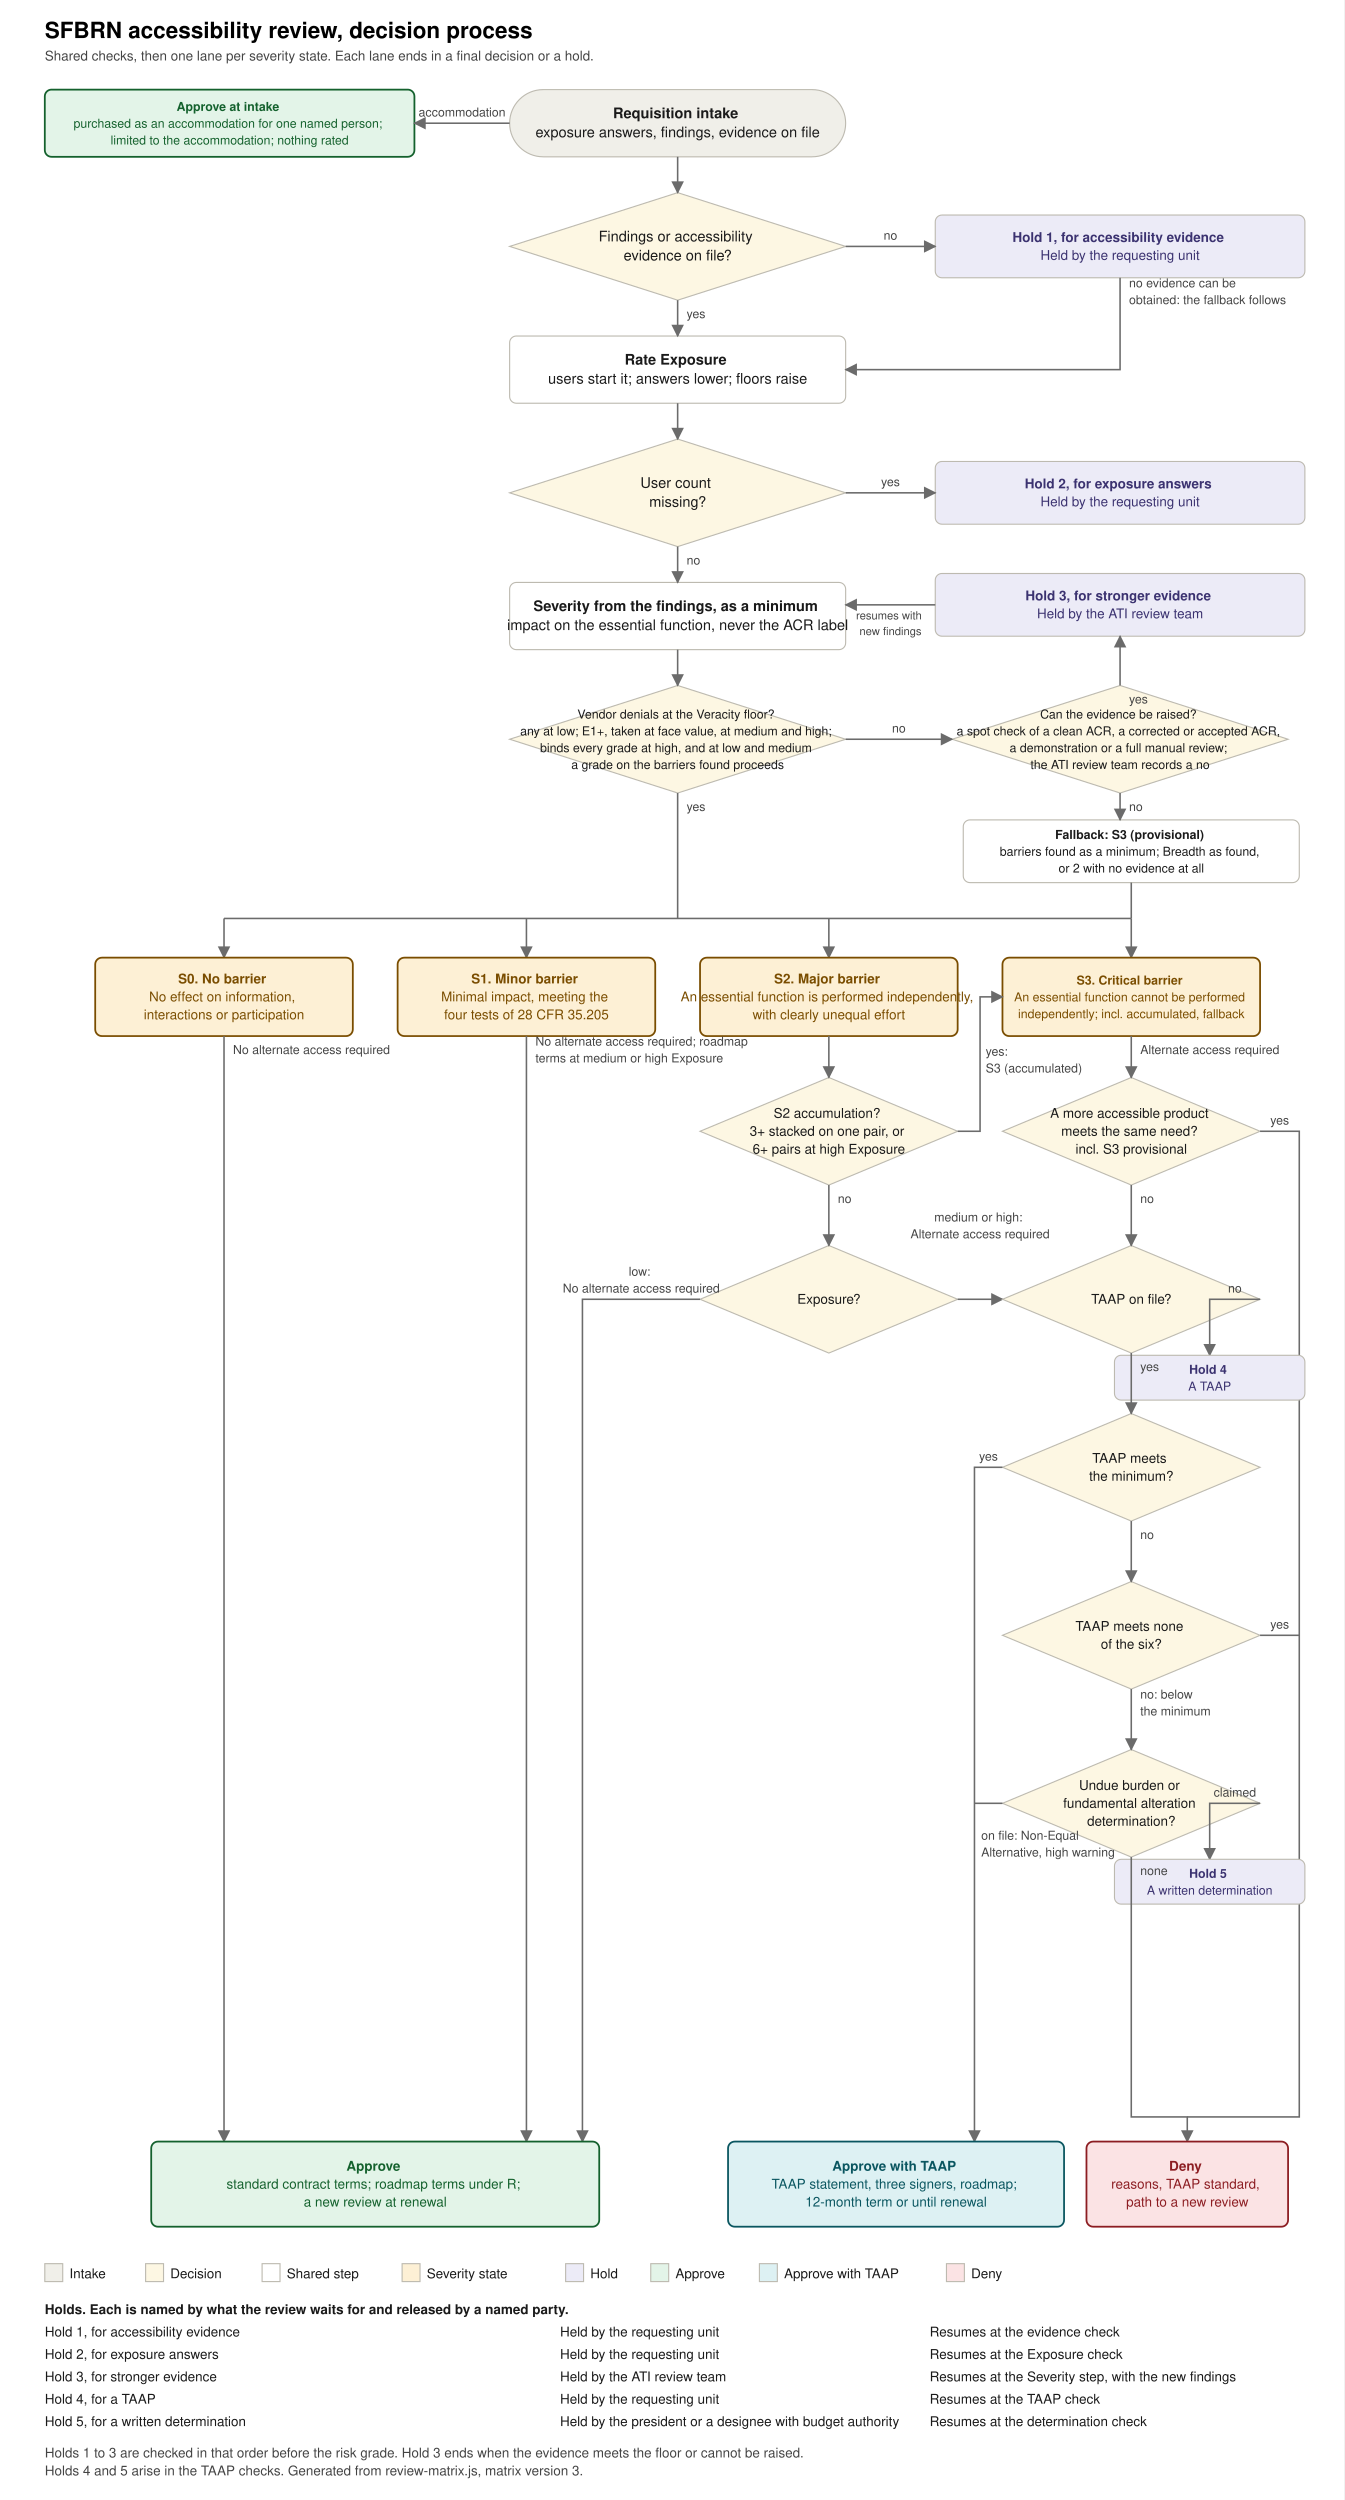
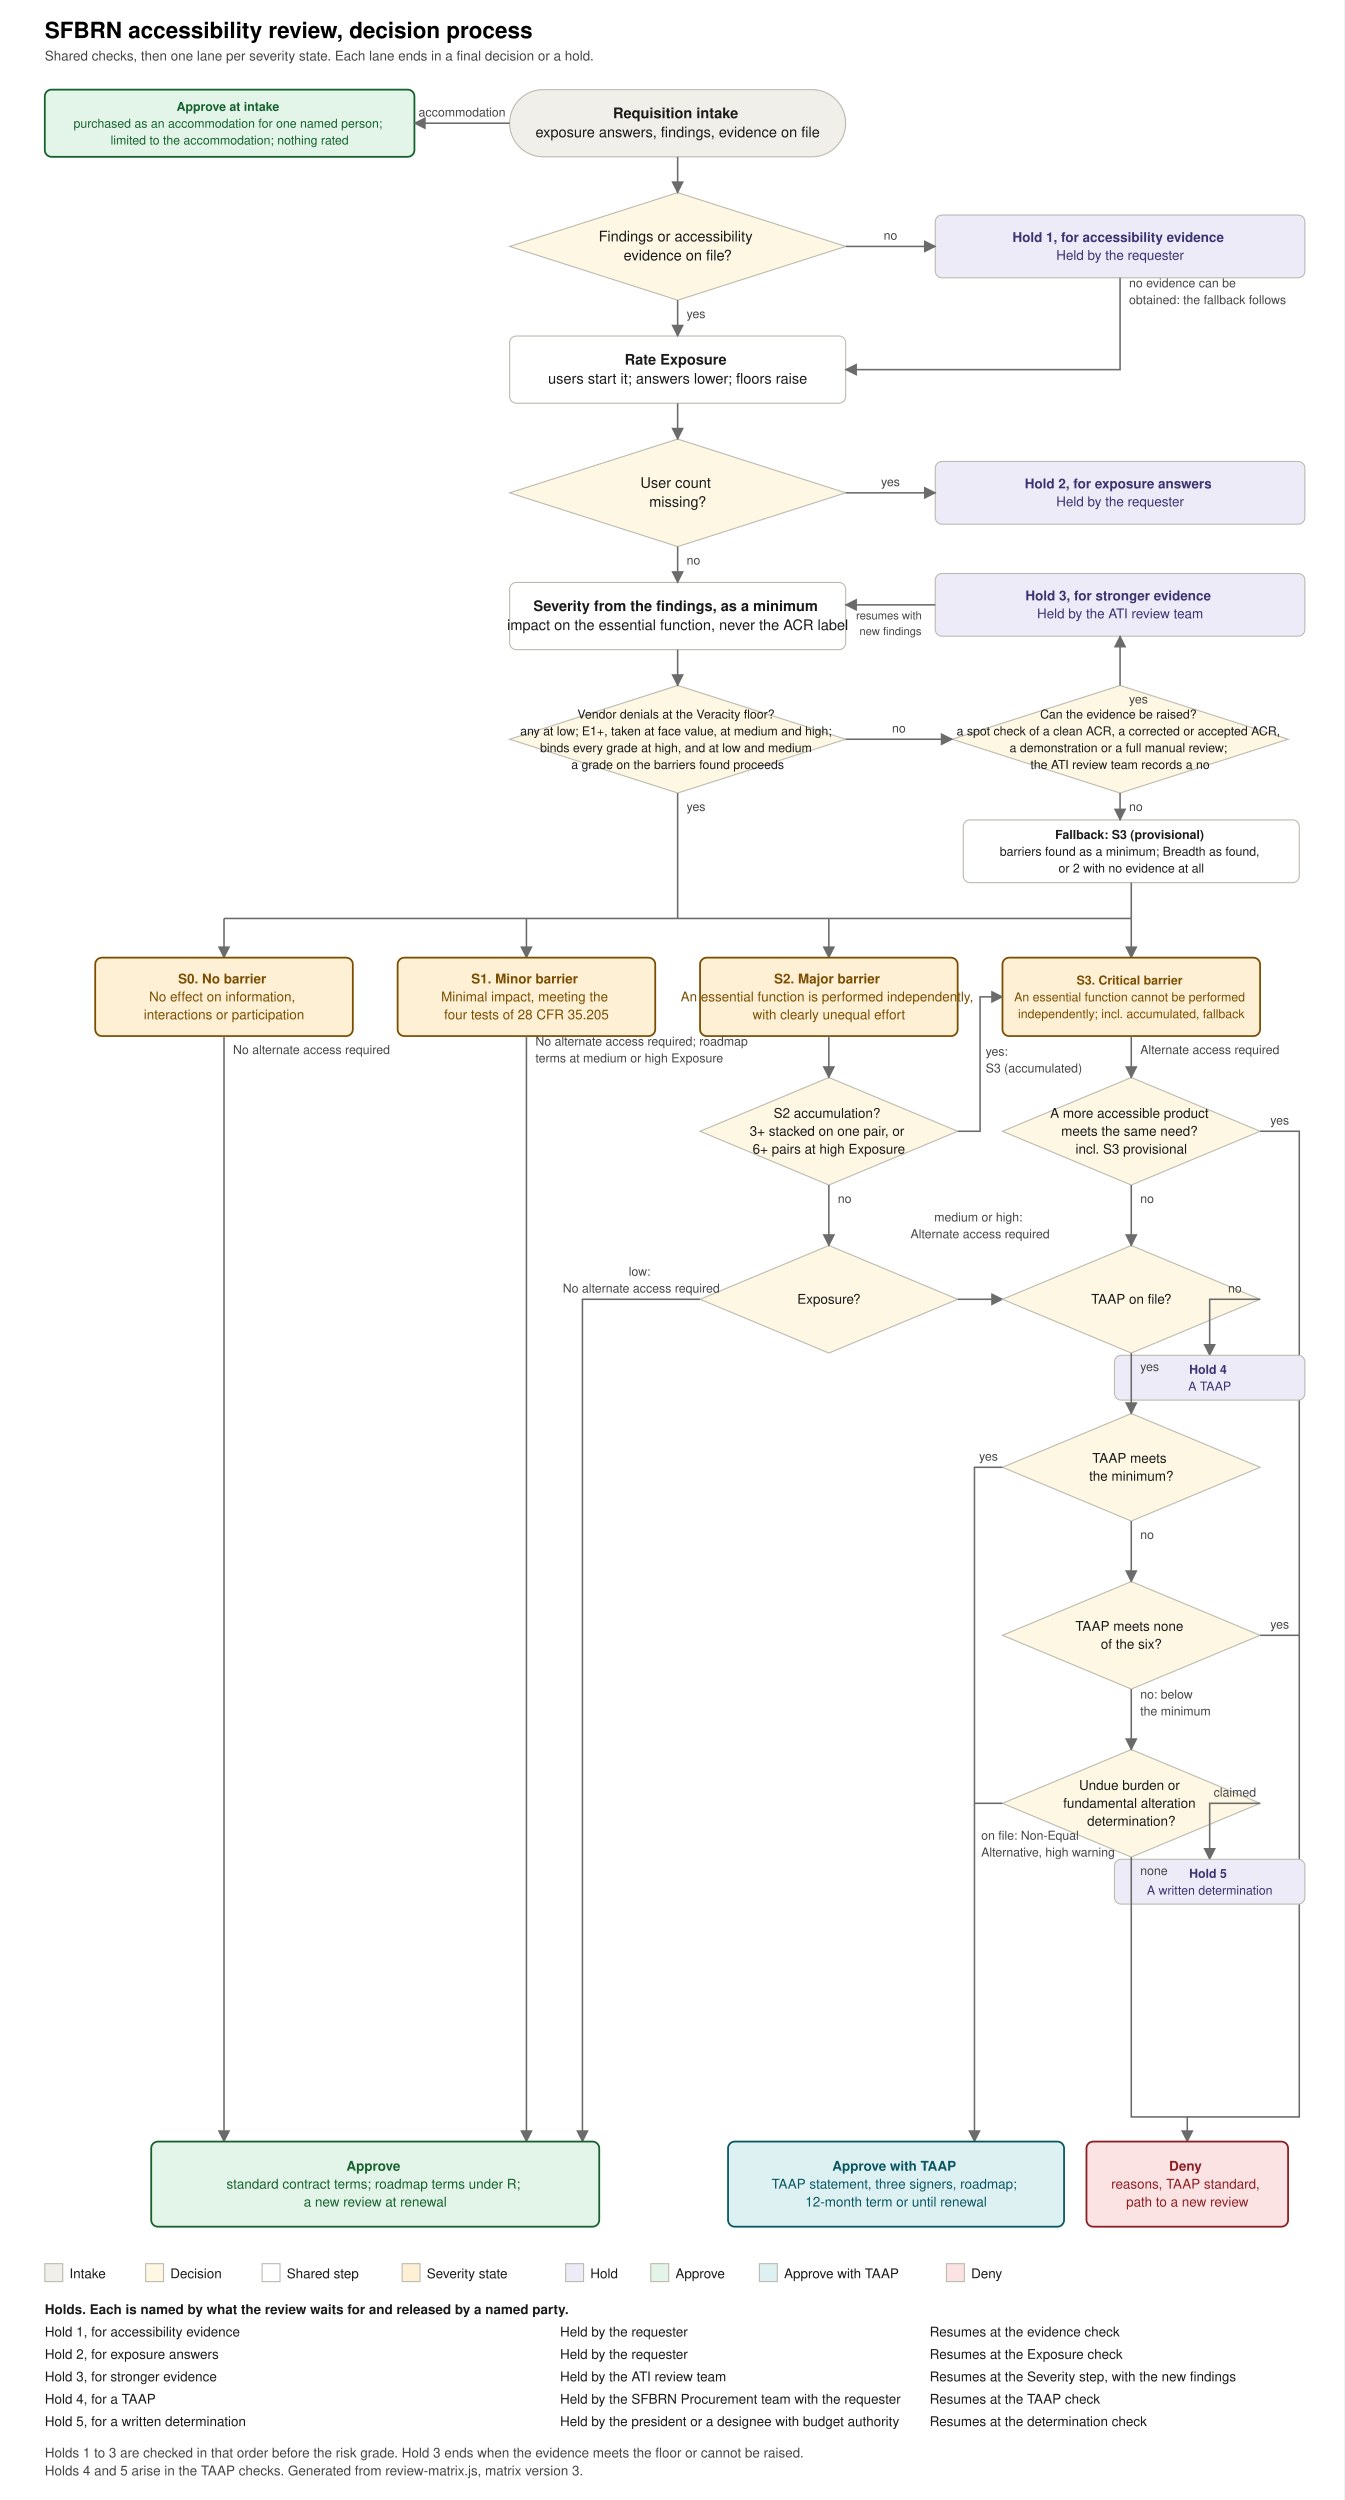
<svg xmlns="http://www.w3.org/2000/svg" viewBox="0 0 1200 2232" width="1200" height="2232" role="img" aria-labelledby="t d" font-family="Segoe UI, system-ui, -apple-system, Helvetica, Arial, sans-serif">
  <defs>
    <marker id="head" viewBox="0 0 10 10" refX="9" refY="5" markerWidth="8" markerHeight="8" orient="auto-start-reverse">
      <path d="M0,0 L10,5 L0,10 z" fill="#6b6b6b" />
    </marker>
  </defs>
  <rect width="1200" height="2232" fill="#ffffff" />
  <text x="40" y="34" font-size="20" font-weight="700">SFBRN accessibility review, decision process</text>
  <text x="40" y="54" font-size="12" fill="#444444">Shared checks, then one lane per severity state. Each lane ends in a final decision or a hold.</text>
  <rect x="455" y="80" width="300" height="60" rx="30" fill="#f0efe9" stroke="#bdbab0" stroke-width="1" />
  <text x="605" y="105.5" text-anchor="middle" font-size="13" fill="#1a1a1a">
    <tspan x="605" dy="0" font-weight="600">Requisition intake</tspan>
    <tspan x="605" dy="17" font-weight="400">exposure answers, findings, evidence on file</tspan>
  </text>
  <rect x="40" y="80" width="330" height="60" rx="6" fill="#e3f4e8" stroke="#14612d" stroke-width="1.6" />
  <text x="205" y="99" text-anchor="middle" font-size="11" fill="#14612d">
    <tspan x="205" dy="0" font-weight="600">Approve at intake</tspan>
    <tspan x="205" dy="15" font-weight="400">purchased as an accommodation for one named person;</tspan>
    <tspan x="205" dy="15" font-weight="400">limited to the accommodation; nothing rated</tspan>
  </text>
  <path d="M455,110 L370,110" fill="none" stroke="#6b6b6b" stroke-width="1.4" marker-end="url(#head)" />
  <text x="412.5" y="104" text-anchor="middle" font-size="11" fill="#444444">
    <tspan x="412.5" dy="0" font-weight="400">accommodation</tspan>
  </text>
  <polygon points="605,172 755,220 605,268 455,220" fill="#fdf7e3" stroke="#bdbab0" />
  <text x="605" y="215.5" text-anchor="middle" font-size="13" fill="#1a1a1a">
    <tspan x="605" dy="0" font-weight="400">Findings or accessibility</tspan>
    <tspan x="605" dy="17" font-weight="400">evidence on file?</tspan>
  </text>
  <rect x="455" y="300" width="300" height="60" rx="6" fill="#ffffff" stroke="#bdbab0" stroke-width="1" />
  <text x="605" y="325.5" text-anchor="middle" font-size="13" fill="#1a1a1a">
    <tspan x="605" dy="0" font-weight="600">Rate Exposure</tspan>
    <tspan x="605" dy="17" font-weight="400">users start it; answers lower; floors raise</tspan>
  </text>
  <polygon points="605,392 755,440 605,488 455,440" fill="#fdf7e3" stroke="#bdbab0" />
  <text x="605" y="435.5" text-anchor="middle" font-size="13" fill="#1a1a1a">
    <tspan x="605" dy="0" font-weight="400">User count</tspan>
    <tspan x="605" dy="17" font-weight="400">missing?</tspan>
  </text>
  <rect x="455" y="520" width="300" height="60" rx="6" fill="#ffffff" stroke="#bdbab0" stroke-width="1" />
  <text x="605" y="545.5" text-anchor="middle" font-size="13" fill="#1a1a1a">
    <tspan x="605" dy="0" font-weight="600">Severity from the findings, as a minimum</tspan>
    <tspan x="605" dy="17" font-weight="400">impact on the essential function, never the ACR label</tspan>
  </text>
  <polygon points="605,612 755,660 605,708 455,660" fill="#fdf7e3" stroke="#bdbab0" />
  <text x="605" y="641.5" text-anchor="middle" font-size="11" fill="#1a1a1a">
    <tspan x="605" dy="0" font-weight="400">Vendor denials at the Veracity floor?</tspan>
    <tspan x="605" dy="15" font-weight="400">any at low; E1+, taken at face value, at medium and high;</tspan>
    <tspan x="605" dy="15" font-weight="400">binds every grade at high, and at low and medium</tspan>
    <tspan x="605" dy="15" font-weight="400">a grade on the barriers found proceeds</tspan>
  </text>
  <rect x="835" y="192" width="330" height="56" rx="6" fill="#ecebf7" stroke="#bdbab0" stroke-width="1" />
  <text x="1000" y="216" text-anchor="middle" font-size="12" fill="#3b3270">
    <tspan x="1000" dy="0" font-weight="600">Hold 1, for accessibility evidence</tspan>
-     <tspan x="1000" dy="16" font-weight="400">Held by the requesting unit</tspan>
+     <tspan x="1000" dy="16" font-weight="400">Held by the requester</tspan>
  </text>
  <rect x="835" y="412" width="330" height="56" rx="6" fill="#ecebf7" stroke="#bdbab0" stroke-width="1" />
  <text x="1000" y="436" text-anchor="middle" font-size="12" fill="#3b3270">
    <tspan x="1000" dy="0" font-weight="600">Hold 2, for exposure answers</tspan>
-     <tspan x="1000" dy="16" font-weight="400">Held by the requesting unit</tspan>
+     <tspan x="1000" dy="16" font-weight="400">Held by the requester</tspan>
  </text>
  <path d="M1000,248 L1000,330 L755,330" fill="none" stroke="#6b6b6b" stroke-width="1.4" marker-end="url(#head)" />
  <text x="1008" y="256.5" text-anchor="start" font-size="11" fill="#444444">
    <tspan x="1008" dy="0" font-weight="400">no evidence can be</tspan>
    <tspan x="1008" dy="15" font-weight="400">obtained: the fallback follows</tspan>
  </text>
  <path d="M605,140 L605,172" fill="none" stroke="#6b6b6b" stroke-width="1.4" marker-end="url(#head)" />
  <path d="M755,220 L835,220" fill="none" stroke="#6b6b6b" stroke-width="1.4" marker-end="url(#head)" />
  <text x="795" y="214" text-anchor="middle" font-size="11" fill="#444444">
    <tspan x="795" dy="0" font-weight="400">no</tspan>
  </text>
  <path d="M605,268 L605,300" fill="none" stroke="#6b6b6b" stroke-width="1.4" marker-end="url(#head)" />
  <text x="613" y="284" text-anchor="start" font-size="11" fill="#444444">
    <tspan x="613" dy="0" font-weight="400">yes</tspan>
  </text>
  <path d="M605,360 L605,392" fill="none" stroke="#6b6b6b" stroke-width="1.4" marker-end="url(#head)" />
  <path d="M755,440 L835,440" fill="none" stroke="#6b6b6b" stroke-width="1.4" marker-end="url(#head)" />
  <text x="795" y="434" text-anchor="middle" font-size="11" fill="#444444">
    <tspan x="795" dy="0" font-weight="400">yes</tspan>
  </text>
  <path d="M605,488 L605,520" fill="none" stroke="#6b6b6b" stroke-width="1.4" marker-end="url(#head)" />
  <text x="613" y="504" text-anchor="start" font-size="11" fill="#444444">
    <tspan x="613" dy="0" font-weight="400">no</tspan>
  </text>
  <path d="M605,580 L605,612" fill="none" stroke="#6b6b6b" stroke-width="1.4" marker-end="url(#head)" />
  <polygon points="1000,612 1150,660 1000,708 850,660" fill="#fdf7e3" stroke="#bdbab0" />
  <text x="1000" y="641.5" text-anchor="middle" font-size="11" fill="#1a1a1a">
    <tspan x="1000" dy="0" font-weight="400">Can the evidence be raised?</tspan>
    <tspan x="1000" dy="15" font-weight="400">a spot check of a clean ACR, a corrected or accepted ACR,</tspan>
    <tspan x="1000" dy="15" font-weight="400">a demonstration or a full manual review;</tspan>
    <tspan x="1000" dy="15" font-weight="400">the ATI review team records a no</tspan>
  </text>
  <path d="M755,660 L850,660" fill="none" stroke="#6b6b6b" stroke-width="1.4" marker-end="url(#head)" />
  <text x="802.5" y="654" text-anchor="middle" font-size="11" fill="#444444">
    <tspan x="802.5" dy="0" font-weight="400">no</tspan>
  </text>
  <rect x="835" y="512" width="330" height="56" rx="6" fill="#ecebf7" stroke="#bdbab0" stroke-width="1" />
  <text x="1000" y="536" text-anchor="middle" font-size="12" fill="#3b3270">
    <tspan x="1000" dy="0" font-weight="600">Hold 3, for stronger evidence</tspan>
    <tspan x="1000" dy="16" font-weight="400">Held by the ATI review team</tspan>
  </text>
  <path d="M1000,612 L1000,568" fill="none" stroke="#6b6b6b" stroke-width="1.4" marker-end="url(#head)" />
  <text x="1008" y="628" text-anchor="start" font-size="11" fill="#444444">
    <tspan x="1008" dy="0" font-weight="400">yes</tspan>
  </text>
  <path d="M835,540 L755,540" fill="none" stroke="#6b6b6b" stroke-width="1.4" marker-end="url(#head)" />
  <text x="795" y="553" text-anchor="middle" font-size="10" fill="#444444">
    <tspan x="795" dy="0" font-weight="400">resumes with</tspan>
    <tspan x="795" dy="14" font-weight="400">new findings</tspan>
  </text>
  <rect x="860" y="732" width="300" height="56" rx="6" fill="#ffffff" stroke="#bdbab0" stroke-width="1" />
  <text x="1010" y="749" text-anchor="middle" font-size="11" fill="#1a1a1a">
    <tspan x="1010" dy="0" font-weight="600">Fallback: S3 (provisional)</tspan>
    <tspan x="1010" dy="15" font-weight="400">barriers found as a minimum; Breadth as found,</tspan>
    <tspan x="1010" dy="15" font-weight="400">or 2 with no evidence at all</tspan>
  </text>
  <path d="M1000,708 L1000,732" fill="none" stroke="#6b6b6b" stroke-width="1.4" marker-end="url(#head)" />
  <text x="1008" y="724" text-anchor="start" font-size="11" fill="#444444">
    <tspan x="1008" dy="0" font-weight="400">no</tspan>
  </text>
  <path d="M1010,788 L1010,820" fill="none" stroke="#6b6b6b" stroke-width="1.4" />
  <path d="M605,708 L605,820" fill="none" stroke="#6b6b6b" stroke-width="1.4" />
  <text x="613" y="724" text-anchor="start" font-size="11" fill="#444444">
    <tspan x="613" dy="0" font-weight="400">yes</tspan>
  </text>
  <path d="M200,820 L1010,820" fill="none" stroke="#6b6b6b" stroke-width="1.4" />
  <path d="M200,820 L200,855" fill="none" stroke="#6b6b6b" stroke-width="1.4" marker-end="url(#head)" />
  <path d="M470,820 L470,855" fill="none" stroke="#6b6b6b" stroke-width="1.4" marker-end="url(#head)" />
  <path d="M740,820 L740,855" fill="none" stroke="#6b6b6b" stroke-width="1.4" marker-end="url(#head)" />
  <path d="M1010,820 L1010,855" fill="none" stroke="#6b6b6b" stroke-width="1.4" marker-end="url(#head)" />
  <rect x="85" y="855" width="230" height="70" rx="6" fill="#fdf0d5" stroke="#7a4d00" stroke-width="1.6" />
  <text x="200" y="878" text-anchor="middle" font-size="12" fill="#7a4d00">
    <tspan x="200" dy="0" font-weight="600">S0. No barrier</tspan>
    <tspan x="200" dy="16" font-weight="400">No effect on information,</tspan>
    <tspan x="200" dy="16" font-weight="400">interactions or participation</tspan>
  </text>
  <rect x="355" y="855" width="230" height="70" rx="6" fill="#fdf0d5" stroke="#7a4d00" stroke-width="1.6" />
  <text x="470" y="878" text-anchor="middle" font-size="12" fill="#7a4d00">
    <tspan x="470" dy="0" font-weight="600">S1. Minor barrier</tspan>
    <tspan x="470" dy="16" font-weight="400">Minimal impact, meeting the</tspan>
    <tspan x="470" dy="16" font-weight="400">four tests of 28 CFR 35.205</tspan>
  </text>
  <rect x="625" y="855" width="230" height="70" rx="6" fill="#fdf0d5" stroke="#7a4d00" stroke-width="1.6" />
  <text x="740" y="878" text-anchor="middle" font-size="12" fill="#7a4d00">
    <tspan x="740" dy="0" font-weight="600">S2. Major barrier</tspan>
    <tspan x="740" dy="16" font-weight="400">An essential function is performed independently,</tspan>
    <tspan x="740" dy="16" font-weight="400">with clearly unequal effort</tspan>
  </text>
  <rect x="895" y="855" width="230" height="70" rx="6" fill="#fdf0d5" stroke="#7a4d00" stroke-width="1.6" />
  <text x="1010" y="879" text-anchor="middle" font-size="11" fill="#7a4d00">
    <tspan x="1010" dy="0" font-weight="600">S3. Critical barrier</tspan>
    <tspan x="1010" dy="15" font-weight="400">An essential function cannot be performed</tspan>
    <tspan x="1010" dy="15" font-weight="400">independently; incl. accumulated, fallback</tspan>
  </text>
  <path d="M200,925 L200,1912" fill="none" stroke="#6b6b6b" stroke-width="1.4" marker-end="url(#head)" />
  <text x="208" y="941" text-anchor="start" font-size="11" fill="#444444">
    <tspan x="208" dy="0" font-weight="400">No alternate access required</tspan>
  </text>
  <path d="M470,925 L470,1912" fill="none" stroke="#6b6b6b" stroke-width="1.4" marker-end="url(#head)" />
  <text x="478" y="933.5" text-anchor="start" font-size="11" fill="#444444">
    <tspan x="478" dy="0" font-weight="400">No alternate access required; roadmap</tspan>
    <tspan x="478" dy="15" font-weight="400">terms at medium or high Exposure</tspan>
  </text>
  <polygon points="740,962 855,1010 740,1058 625,1010" fill="#fdf7e3" stroke="#bdbab0" />
  <text x="740" y="998" text-anchor="middle" font-size="12" fill="#1a1a1a">
    <tspan x="740" dy="0" font-weight="400">S2 accumulation?</tspan>
    <tspan x="740" dy="16" font-weight="400">3+ stacked on one pair, or</tspan>
    <tspan x="740" dy="16" font-weight="400">6+ pairs at high Exposure</tspan>
  </text>
  <path d="M740,925 L740,962" fill="none" stroke="#6b6b6b" stroke-width="1.4" marker-end="url(#head)" />
  <path d="M855,1010 L875,1010 L875,890 L895,890" fill="none" stroke="#6b6b6b" stroke-width="1.4" marker-end="url(#head)" />
  <text x="880" y="942.5" text-anchor="start" font-size="11" fill="#444444">
    <tspan x="880" dy="0" font-weight="400">yes:</tspan>
    <tspan x="880" dy="15" font-weight="400">S3 (accumulated)</tspan>
  </text>
  <polygon points="740,1112 855,1160 740,1208 625,1160" fill="#fdf7e3" stroke="#bdbab0" />
  <text x="740" y="1164" text-anchor="middle" font-size="12" fill="#1a1a1a">
    <tspan x="740" dy="0" font-weight="400">Exposure?</tspan>
  </text>
  <path d="M740,1058 L740,1112" fill="none" stroke="#6b6b6b" stroke-width="1.4" marker-end="url(#head)" />
  <text x="748" y="1074" text-anchor="start" font-size="11" fill="#444444">
    <tspan x="748" dy="0" font-weight="400">no</tspan>
  </text>
  <path d="M625,1160 L520,1160 L520,1912" fill="none" stroke="#6b6b6b" stroke-width="1.4" marker-end="url(#head)" />
  <text x="572.5" y="1139" text-anchor="middle" font-size="11" fill="#444444">
    <tspan x="572.5" dy="0" font-weight="400">low:</tspan>
    <tspan x="572.5" dy="15" font-weight="400">No alternate access required</tspan>
  </text>
  <path d="M855,1160 L895,1160" fill="none" stroke="#6b6b6b" stroke-width="1.4" marker-end="url(#head)" />
  <text x="875" y="1090.5" text-anchor="middle" font-size="11" fill="#444444">
    <tspan x="875" dy="0" font-weight="400">medium or high:</tspan>
    <tspan x="875" dy="15" font-weight="400">Alternate access required</tspan>
  </text>
  <polygon points="1010,962 1125,1010 1010,1058 895,1010" fill="#fdf7e3" stroke="#bdbab0" />
  <text x="1010" y="998" text-anchor="middle" font-size="12" fill="#1a1a1a">
    <tspan x="1010" dy="0" font-weight="400">A more accessible product</tspan>
    <tspan x="1010" dy="16" font-weight="400">meets the same need?</tspan>
    <tspan x="1010" dy="16" font-weight="400">incl. S3 provisional</tspan>
  </text>
  <path d="M1010,925 L1010,962" fill="none" stroke="#6b6b6b" stroke-width="1.4" marker-end="url(#head)" />
  <text x="1018" y="941" text-anchor="start" font-size="11" fill="#444444">
    <tspan x="1018" dy="0" font-weight="400">Alternate access required</tspan>
  </text>
  <path d="M1125,1010 L1160,1010 L1160,1890 L1060,1890" fill="none" stroke="#6b6b6b" stroke-width="1.4" />
  <text x="1142.5" y="1004" text-anchor="middle" font-size="11" fill="#444444">
    <tspan x="1142.5" dy="0" font-weight="400">yes</tspan>
  </text>
  <polygon points="1010,1112 1125,1160 1010,1208 895,1160" fill="#fdf7e3" stroke="#bdbab0" />
  <text x="1010" y="1164" text-anchor="middle" font-size="12" fill="#1a1a1a">
    <tspan x="1010" dy="0" font-weight="400">TAAP on file?</tspan>
  </text>
  <path d="M1010,1058 L1010,1112" fill="none" stroke="#6b6b6b" stroke-width="1.4" marker-end="url(#head)" />
  <text x="1018" y="1074" text-anchor="start" font-size="11" fill="#444444">
    <tspan x="1018" dy="0" font-weight="400">no</tspan>
  </text>
  <path d="M1125,1160 L1080,1160 L1080,1210" fill="none" stroke="#6b6b6b" stroke-width="1.4" marker-end="url(#head)" />
  <text x="1102.5" y="1154" text-anchor="middle" font-size="11" fill="#444444">
    <tspan x="1102.5" dy="0" font-weight="400">no</tspan>
  </text>
  <rect x="995" y="1210" width="170" height="40" rx="6" fill="#ecebf7" stroke="#bdbab0" stroke-width="1" />
  <text x="1080" y="1226.5" text-anchor="middle" font-size="11" fill="#3b3270">
    <tspan x="1080" dy="0" font-weight="600">Hold 4</tspan>
    <tspan x="1080" dy="15" font-weight="400">A TAAP</tspan>
  </text>
  <polygon points="1010,1262 1125,1310 1010,1358 895,1310" fill="#fdf7e3" stroke="#bdbab0" />
  <text x="1010" y="1306" text-anchor="middle" font-size="12" fill="#1a1a1a">
    <tspan x="1010" dy="0" font-weight="400">TAAP meets</tspan>
    <tspan x="1010" dy="16" font-weight="400">the minimum?</tspan>
  </text>
  <path d="M1010,1208 L1010,1262" fill="none" stroke="#6b6b6b" stroke-width="1.4" marker-end="url(#head)" />
  <text x="1018" y="1224" text-anchor="start" font-size="11" fill="#444444">
    <tspan x="1018" dy="0" font-weight="400">yes</tspan>
  </text>
  <path d="M895,1310 L870,1310 L870,1912" fill="none" stroke="#6b6b6b" stroke-width="1.4" marker-end="url(#head)" />
  <text x="882.5" y="1304" text-anchor="middle" font-size="11" fill="#444444">
    <tspan x="882.5" dy="0" font-weight="400">yes</tspan>
  </text>
  <polygon points="1010,1412 1125,1460 1010,1508 895,1460" fill="#fdf7e3" stroke="#bdbab0" />
  <text x="1010" y="1456" text-anchor="middle" font-size="12" fill="#1a1a1a">
    <tspan x="1010" dy="0" font-weight="400">TAAP meets none</tspan>
    <tspan x="1010" dy="16" font-weight="400">of the six?</tspan>
  </text>
  <path d="M1010,1358 L1010,1412" fill="none" stroke="#6b6b6b" stroke-width="1.4" marker-end="url(#head)" />
  <text x="1018" y="1374" text-anchor="start" font-size="11" fill="#444444">
    <tspan x="1018" dy="0" font-weight="400">no</tspan>
  </text>
  <path d="M1125,1460 L1160,1460" fill="none" stroke="#6b6b6b" stroke-width="1.4" />
  <text x="1142.5" y="1454" text-anchor="middle" font-size="11" fill="#444444">
    <tspan x="1142.5" dy="0" font-weight="400">yes</tspan>
  </text>
  <polygon points="1010,1562 1125,1610 1010,1658 895,1610" fill="#fdf7e3" stroke="#bdbab0" />
  <text x="1010" y="1598" text-anchor="middle" font-size="12" fill="#1a1a1a">
    <tspan x="1010" dy="0" font-weight="400">Undue burden or</tspan>
    <tspan x="1010" dy="16" font-weight="400">fundamental alteration</tspan>
    <tspan x="1010" dy="16" font-weight="400">determination?</tspan>
  </text>
  <path d="M1010,1508 L1010,1562" fill="none" stroke="#6b6b6b" stroke-width="1.4" marker-end="url(#head)" />
  <text x="1018" y="1516.5" text-anchor="start" font-size="11" fill="#444444">
    <tspan x="1018" dy="0" font-weight="400">no: below</tspan>
    <tspan x="1018" dy="15" font-weight="400">the minimum</tspan>
  </text>
  <path d="M895,1610 L870,1610" fill="none" stroke="#6b6b6b" stroke-width="1.4" />
  <text x="876" y="1642.5" text-anchor="start" font-size="11" fill="#444444">
    <tspan x="876" dy="0" font-weight="400">on file: Non-Equal</tspan>
    <tspan x="876" dy="15" font-weight="400">Alternative, high warning</tspan>
  </text>
  <path d="M1125,1610 L1080,1610 L1080,1660" fill="none" stroke="#6b6b6b" stroke-width="1.4" marker-end="url(#head)" />
  <text x="1102.5" y="1604" text-anchor="middle" font-size="11" fill="#444444">
    <tspan x="1102.5" dy="0" font-weight="400">claimed</tspan>
  </text>
  <rect x="995" y="1660" width="170" height="40" rx="6" fill="#ecebf7" stroke="#bdbab0" stroke-width="1" />
  <text x="1080" y="1676.5" text-anchor="middle" font-size="11" fill="#3b3270">
    <tspan x="1080" dy="0" font-weight="600">Hold 5</tspan>
    <tspan x="1080" dy="15" font-weight="400">A written determination</tspan>
  </text>
  <path d="M1010,1658 L1010,1890 L1060,1890 L1060,1912" fill="none" stroke="#6b6b6b" stroke-width="1.4" marker-end="url(#head)" />
  <text x="1018" y="1674" text-anchor="start" font-size="11" fill="#444444">
    <tspan x="1018" dy="0" font-weight="400">none</tspan>
  </text>
  <rect x="135" y="1912" width="400" height="76" rx="6" fill="#e3f4e8" stroke="#14612d" stroke-width="1.6" />
  <text x="335" y="1938" text-anchor="middle" font-size="12" fill="#14612d">
    <tspan x="335" dy="0" font-weight="600">Approve</tspan>
    <tspan x="335" dy="16" font-weight="400">standard contract terms; roadmap terms under R;</tspan>
    <tspan x="335" dy="16" font-weight="400">a new review at renewal</tspan>
  </text>
  <rect x="650" y="1912" width="300" height="76" rx="6" fill="#ddf1f3" stroke="#0a5660" stroke-width="1.6" />
  <text x="800" y="1938" text-anchor="middle" font-size="12" fill="#0a5660">
    <tspan x="800" dy="0" font-weight="600">Approve with TAAP</tspan>
    <tspan x="800" dy="16" font-weight="400">TAAP statement, three signers, roadmap;</tspan>
    <tspan x="800" dy="16" font-weight="400">12-month term or until renewal</tspan>
  </text>
  <rect x="970" y="1912" width="180" height="76" rx="6" fill="#fbe3e4" stroke="#8c1d22" stroke-width="1.6" />
  <text x="1060" y="1938" text-anchor="middle" font-size="12" fill="#8c1d22">
    <tspan x="1060" dy="0" font-weight="600">Deny</tspan>
    <tspan x="1060" dy="16" font-weight="400">reasons, TAAP standard,</tspan>
    <tspan x="1060" dy="16" font-weight="400">path to a new review</tspan>
  </text>
  <rect x="40" y="2021" width="16" height="16" fill="#f0efe9" stroke="#bdbab0" />
  <text x="62" y="2034" text-anchor="start" font-size="12" fill="#1a1a1a">
    <tspan x="62" dy="0" font-weight="400">Intake</tspan>
  </text>
  <rect x="130" y="2021" width="16" height="16" fill="#fdf7e3" stroke="#bdbab0" />
  <text x="152" y="2034" text-anchor="start" font-size="12" fill="#1a1a1a">
    <tspan x="152" dy="0" font-weight="400">Decision</tspan>
  </text>
  <rect x="234" y="2021" width="16" height="16" fill="#ffffff" stroke="#bdbab0" />
  <text x="256" y="2034" text-anchor="start" font-size="12" fill="#1a1a1a">
    <tspan x="256" dy="0" font-weight="400">Shared step</tspan>
  </text>
  <rect x="359" y="2021" width="16" height="16" fill="#fdf0d5" stroke="#bdbab0" />
  <text x="381" y="2034" text-anchor="start" font-size="12" fill="#1a1a1a">
    <tspan x="381" dy="0" font-weight="400">Severity state</tspan>
  </text>
  <rect x="505" y="2021" width="16" height="16" fill="#ecebf7" stroke="#bdbab0" />
  <text x="527" y="2034" text-anchor="start" font-size="12" fill="#1a1a1a">
    <tspan x="527" dy="0" font-weight="400">Hold</tspan>
  </text>
  <rect x="581" y="2021" width="16" height="16" fill="#e3f4e8" stroke="#bdbab0" />
  <text x="603" y="2034" text-anchor="start" font-size="12" fill="#1a1a1a">
    <tspan x="603" dy="0" font-weight="400">Approve</tspan>
  </text>
  <rect x="678" y="2021" width="16" height="16" fill="#ddf1f3" stroke="#bdbab0" />
  <text x="700" y="2034" text-anchor="start" font-size="12" fill="#1a1a1a">
    <tspan x="700" dy="0" font-weight="400">Approve with TAAP</tspan>
  </text>
  <rect x="845" y="2021" width="16" height="16" fill="#fbe3e4" stroke="#bdbab0" />
  <text x="867" y="2034" text-anchor="start" font-size="12" fill="#1a1a1a">
    <tspan x="867" dy="0" font-weight="400">Deny</tspan>
  </text>
  <text x="40" y="2066" text-anchor="start" font-size="12" fill="#1a1a1a">
    <tspan x="40" dy="0" font-weight="600">Holds. Each is named by what the review waits for and released by a named party.</tspan>
  </text>
  <text x="40" y="2086" text-anchor="start" font-size="12" fill="#1a1a1a">
    <tspan x="40" dy="0" font-weight="400">Hold 1, for accessibility evidence</tspan>
  </text>
  <text x="500" y="2086" text-anchor="start" font-size="12" fill="#1a1a1a">
-     <tspan x="500" dy="0" font-weight="400">Held by the requesting unit</tspan>
+     <tspan x="500" dy="0" font-weight="400">Held by the requester</tspan>
  </text>
  <text x="830" y="2086" text-anchor="start" font-size="12" fill="#1a1a1a">
    <tspan x="830" dy="0" font-weight="400">Resumes at the evidence check</tspan>
  </text>
  <text x="40" y="2106" text-anchor="start" font-size="12" fill="#1a1a1a">
    <tspan x="40" dy="0" font-weight="400">Hold 2, for exposure answers</tspan>
  </text>
  <text x="500" y="2106" text-anchor="start" font-size="12" fill="#1a1a1a">
-     <tspan x="500" dy="0" font-weight="400">Held by the requesting unit</tspan>
+     <tspan x="500" dy="0" font-weight="400">Held by the requester</tspan>
  </text>
  <text x="830" y="2106" text-anchor="start" font-size="12" fill="#1a1a1a">
    <tspan x="830" dy="0" font-weight="400">Resumes at the Exposure check</tspan>
  </text>
  <text x="40" y="2126" text-anchor="start" font-size="12" fill="#1a1a1a">
    <tspan x="40" dy="0" font-weight="400">Hold 3, for stronger evidence</tspan>
  </text>
  <text x="500" y="2126" text-anchor="start" font-size="12" fill="#1a1a1a">
    <tspan x="500" dy="0" font-weight="400">Held by the ATI review team</tspan>
  </text>
  <text x="830" y="2126" text-anchor="start" font-size="12" fill="#1a1a1a">
    <tspan x="830" dy="0" font-weight="400">Resumes at the Severity step, with the new findings</tspan>
  </text>
  <text x="40" y="2146" text-anchor="start" font-size="12" fill="#1a1a1a">
    <tspan x="40" dy="0" font-weight="400">Hold 4, for a TAAP</tspan>
  </text>
  <text x="500" y="2146" text-anchor="start" font-size="12" fill="#1a1a1a">
-     <tspan x="500" dy="0" font-weight="400">Held by the requesting unit</tspan>
+     <tspan x="500" dy="0" font-weight="400">Held by the SFBRN Procurement team with the requester</tspan>
  </text>
  <text x="830" y="2146" text-anchor="start" font-size="12" fill="#1a1a1a">
    <tspan x="830" dy="0" font-weight="400">Resumes at the TAAP check</tspan>
  </text>
  <text x="40" y="2166" text-anchor="start" font-size="12" fill="#1a1a1a">
    <tspan x="40" dy="0" font-weight="400">Hold 5, for a written determination</tspan>
  </text>
  <text x="500" y="2166" text-anchor="start" font-size="12" fill="#1a1a1a">
    <tspan x="500" dy="0" font-weight="400">Held by the president or a designee with budget authority</tspan>
  </text>
  <text x="830" y="2166" text-anchor="start" font-size="12" fill="#1a1a1a">
    <tspan x="830" dy="0" font-weight="400">Resumes at the determination check</tspan>
  </text>
  <text x="40" y="2194" text-anchor="start" font-size="12" fill="#444444">
    <tspan x="40" dy="0" font-weight="400">Holds 1 to 3 are checked in that order before the risk grade. Hold 3 ends when the evidence meets the floor or cannot be raised.</tspan>
    <tspan x="40" dy="16" font-weight="400">Holds 4 and 5 arise in the TAAP checks. Generated from review-matrix.js, matrix version 3.</tspan>
  </text>
</svg>
